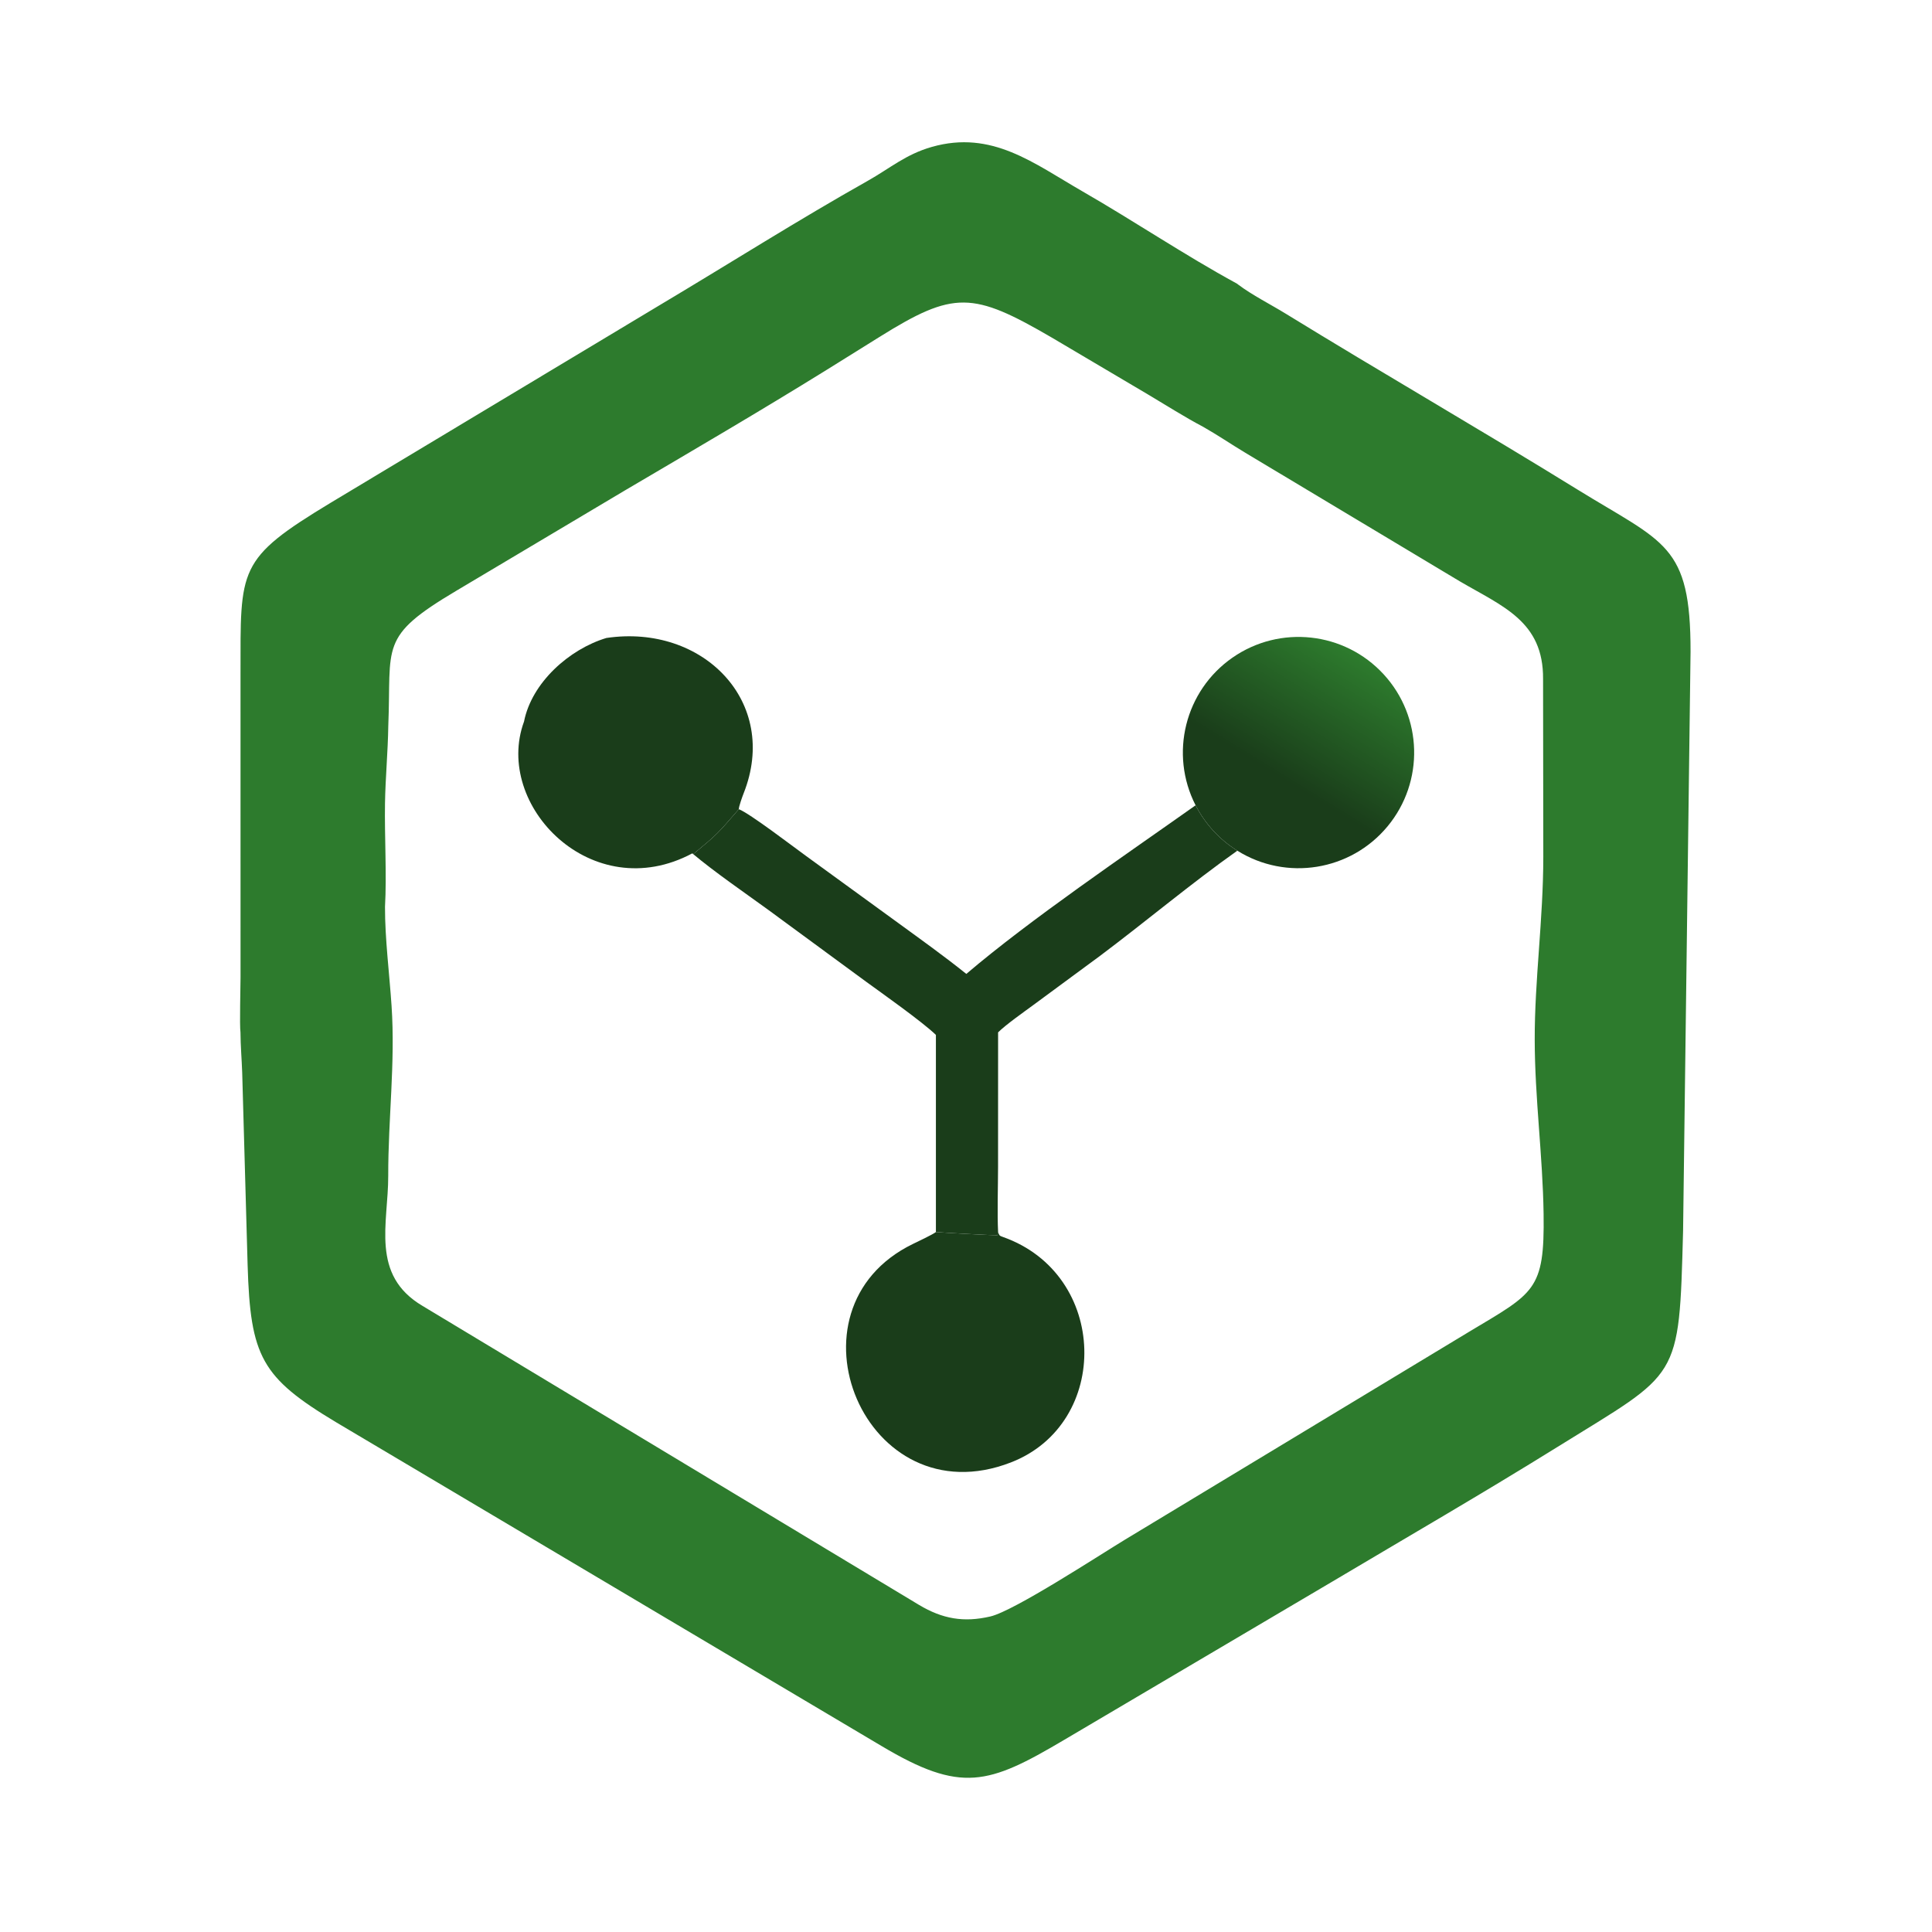
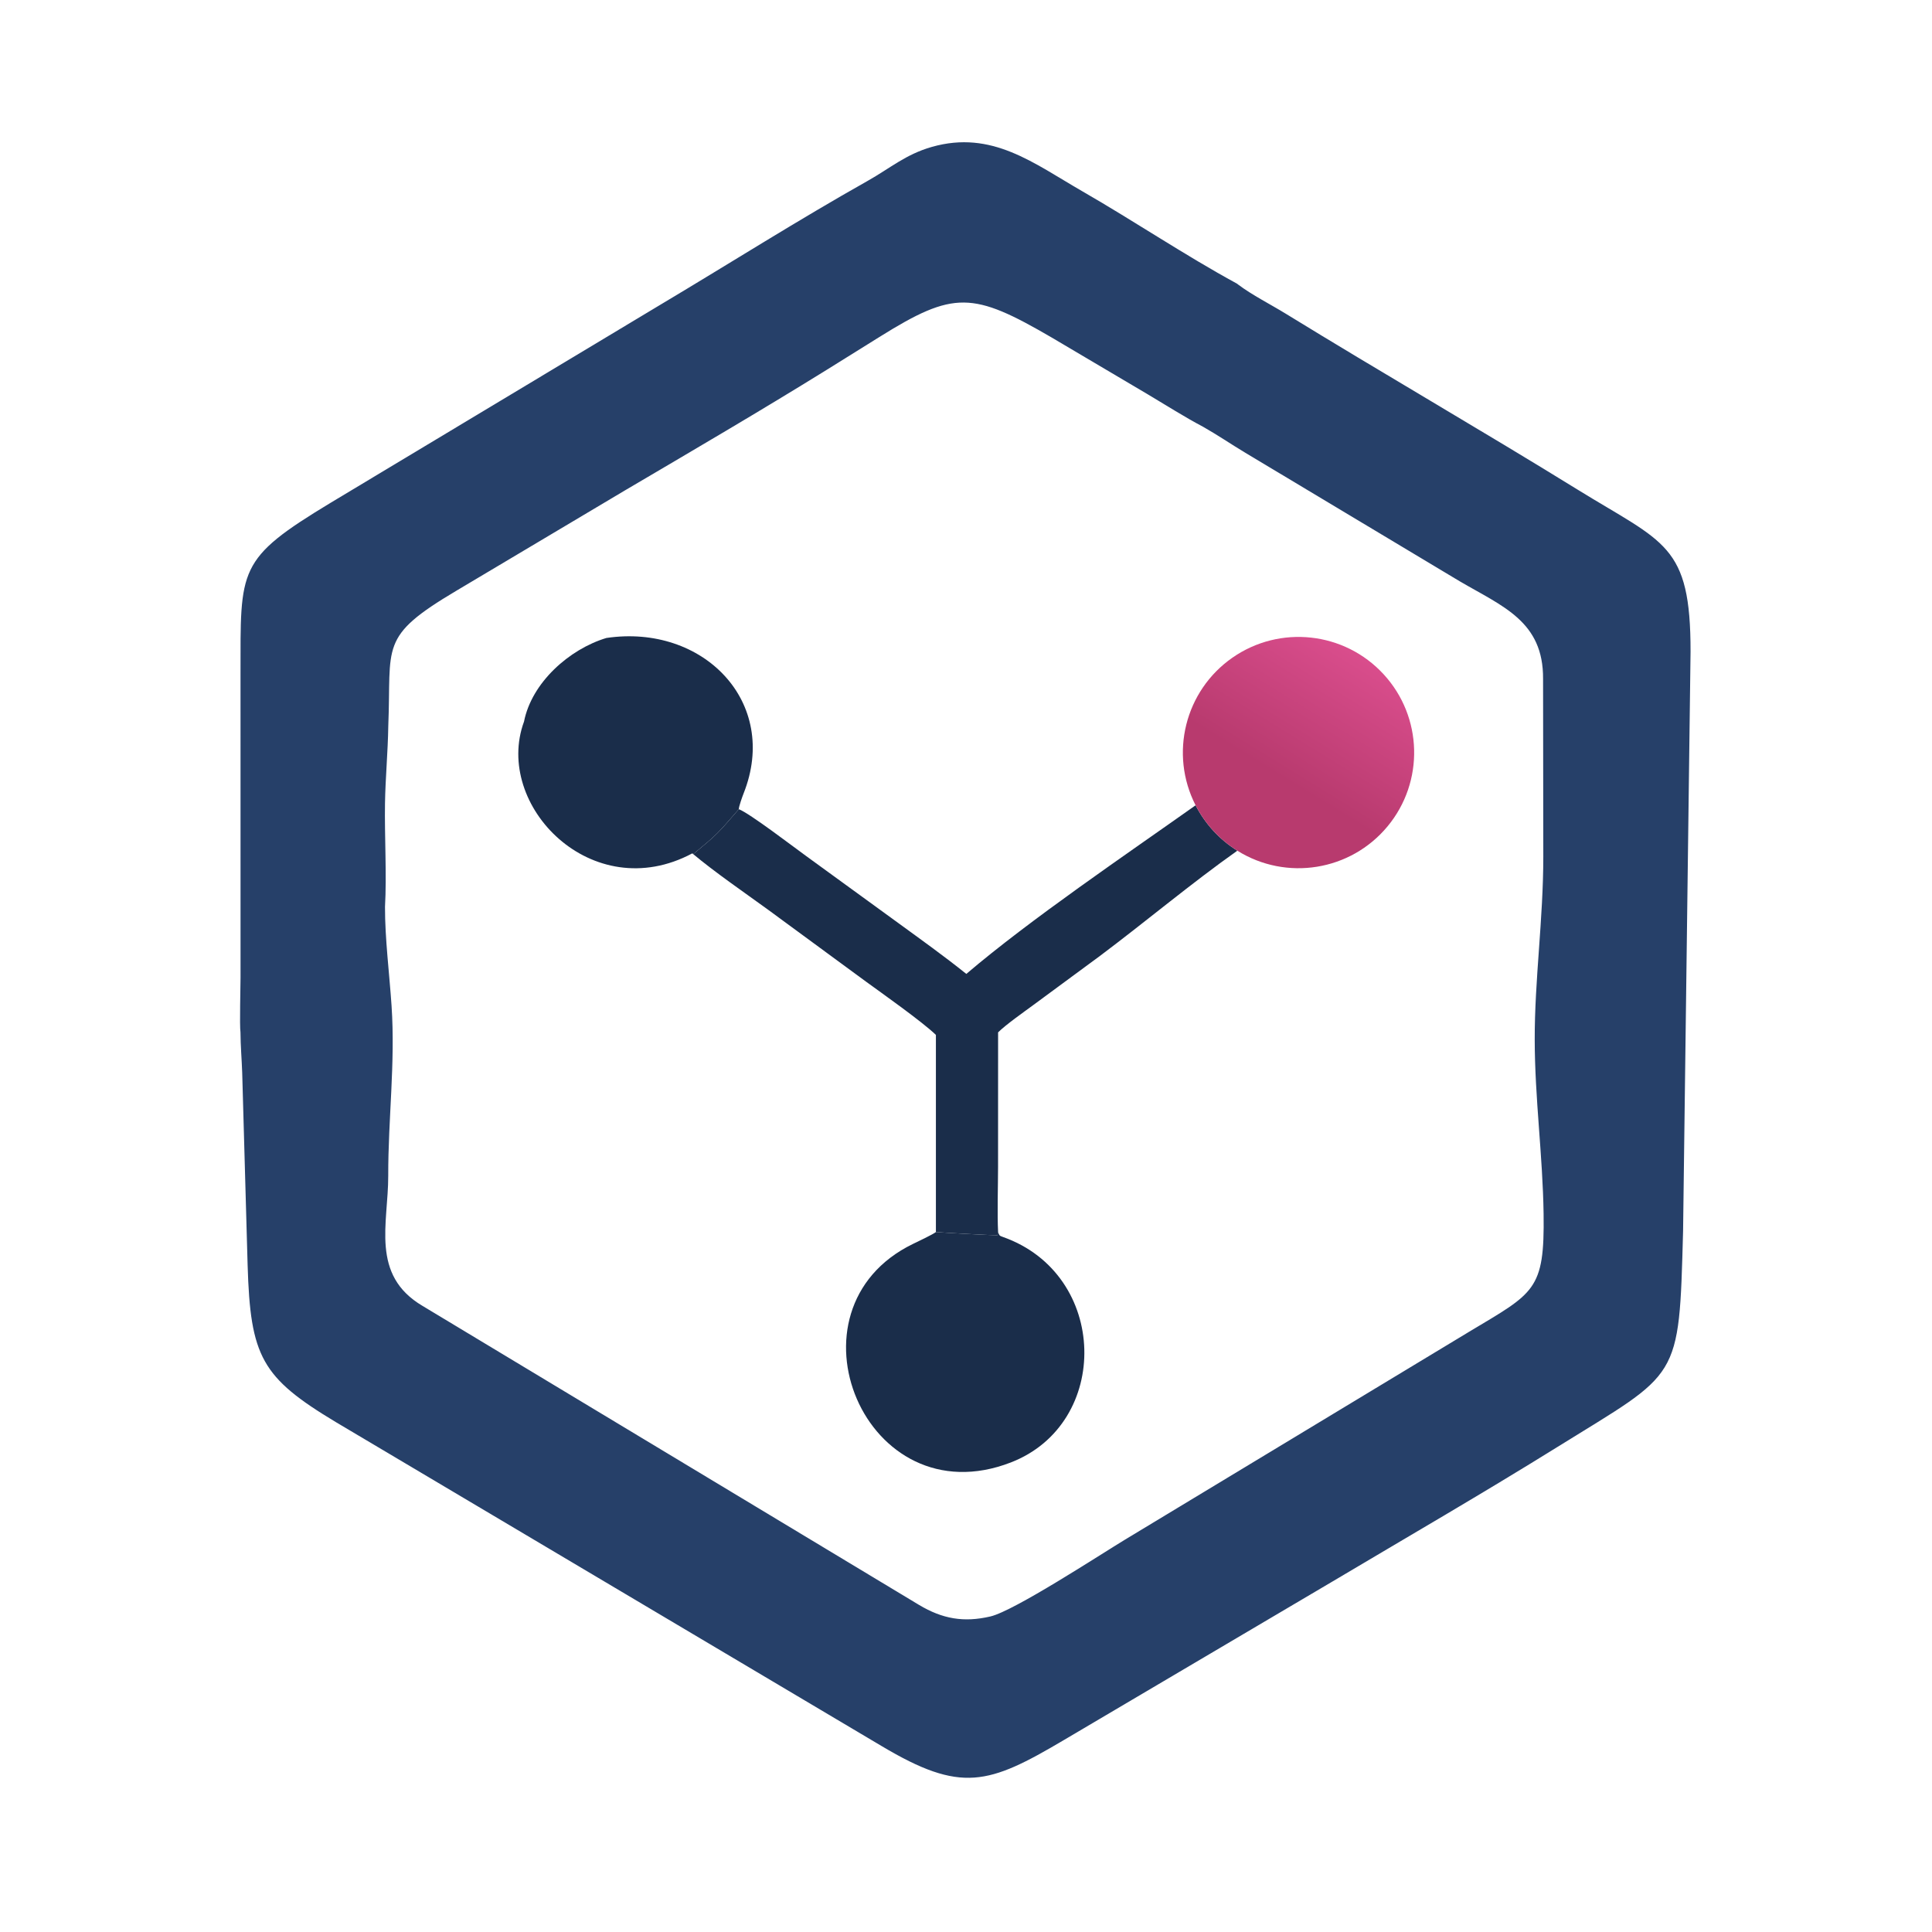
<svg xmlns="http://www.w3.org/2000/svg" width="1024" height="1024" viewBox="0 0 1024 1024" role="img" aria-label="YTPN Logo">
  <defs>
    <linearGradient id="ytpn-gradient-light" gradientUnits="userSpaceOnUse" x1="700" y1="425" x2="740" y2="360">
-       <stop offset="0" stop-color="#1a3d1a" />
-       <stop offset="1" stop-color="#2d7b2d" />
+       <stop offset="0" stop-color="#b83a6e" />
+       <stop offset="1" stop-color="#d94d8c" />
    </linearGradient>
  </defs>
-   <path fill="#2d7b2d" d="M127.46 547.177C126.932 543.37 127.492 523.278 127.492 517.991L127.478 357.399C127.526 301.117 125.583 296.487 175.393 266.394L351.029 160.905C387.235 139.313 423.025 116.617 459.78 95.924C471.818 89.147 480.097 81.776 493.91 77.858C525.777 68.82 547.754 86.481 573.854 101.499C601.07 117.16 628.112 135.37 655.572 150.307L656.271 150.84C663.701 156.428 673.398 161.305 681.425 166.239C732.594 197.693 784.788 227.776 835.875 259.335C882.234 287.974 896.081 288.26 896.029 345.444L892.068 652.499C889.903 732.758 890.474 726.527 825.365 766.986C785.824 791.557 745.514 814.887 705.509 838.661L563.859 922.27C523.831 945.932 509.464 950.579 467.216 925.408L178.173 753.85C138.607 730.095 132.698 719.155 131.241 670.504L128.369 568.504C128.122 561.407 127.495 554.262 127.46 547.177ZM637.566 226.146C628.712 221.537 617.321 214.351 608.591 209.15L557.468 178.924C515.525 154.494 505.639 153.942 466.118 178.605L438.178 196.018C403.078 217.777 366.826 238.975 331.24 259.921L241.791 313.155C200.494 337.691 207.57 341.902 205.796 384.9C205.595 398.555 204.276 412.271 204.056 425.819C203.776 443.037 205.015 463.935 204.059 480.614C204.01 497.414 206.409 516.29 207.542 533.193C209.573 563.49 205.705 592.966 205.77 623.247C205.824 648.328 196.198 675.727 223.933 692.144L487.208 850.698C499.469 858.001 510.759 860.081 524.959 856.748C537.629 853.773 583.225 823.936 596.192 816.093L778.701 705.84C813.202 685.136 818.724 684.106 818.138 643.387C817.694 612.555 813.464 581.918 813.433 551.042C813.364 519.388 817.963 487.396 817.982 454.074L817.86 359.853C818.085 329.256 796.455 321.464 773.612 308.052L660.098 240.012C652.502 235.452 645.284 230.517 637.566 226.146Z" />
-   <path fill="#1a3d1a" d="M633.69 426.826C638.75 436.702 646.395 445.019 655.812 450.89C631.675 467.94 607.003 488.664 582.971 506.675L547.792 532.602C542.738 536.329 533.12 543.08 529.011 547.177L528.99 618.304C528.987 628.392 528.508 643.292 529.011 653.004L528.706 654.676C525.986 654.838 498.525 653.245 496.049 653.004L496.049 548.526C489.032 541.679 467.116 526.19 458.973 520.269L406.914 482.036C395.166 473.514 378.265 461.831 367.437 452.707C380.486 441.912 380.289 441.9 391.295 429.219L391.585 428.889C397.331 431.062 420.513 448.83 427.212 453.67L476.011 489.151C488.257 498.087 500.321 506.684 512.17 516.197C546.116 487.266 596.663 453.054 633.69 426.826Z" />
-   <path fill="#1a3d1a" d="M529.011 653.004C529.742 654.882 529.578 654.914 531.618 655.636C587.723 675.476 589.017 754.485 535.811 775.11C458.546 805.063 412.575 693.941 483.877 659.316C485.968 658.301 494.62 654.211 496.049 653.004C498.525 653.245 525.986 654.838 528.706 654.676L529.011 653.004Z" />
-   <path fill="#1a3d1a" d="M321.383 338.144C372.639 330.536 413.36 372.095 394.124 420.525C393.472 422.169 391.571 427.478 391.585 428.889L391.295 429.219C380.289 441.9 380.486 441.912 367.437 452.707L366.935 452.302C313.823 480.668 261.407 426.862 277.745 382.439C281.823 361.772 301.723 344.07 321.383 338.144Z" />
+   <path fill="#264069" d="M127.46 547.177C126.932 543.37 127.492 523.278 127.492 517.991L127.478 357.399C127.526 301.117 125.583 296.487 175.393 266.394L351.029 160.905C387.235 139.313 423.025 116.617 459.78 95.924C471.818 89.147 480.097 81.776 493.91 77.858C525.777 68.82 547.754 86.481 573.854 101.499C601.07 117.16 628.112 135.37 655.572 150.307L656.271 150.84C663.701 156.428 673.398 161.305 681.425 166.239C732.594 197.693 784.788 227.776 835.875 259.335C882.234 287.974 896.081 288.26 896.029 345.444L892.068 652.499C889.903 732.758 890.474 726.527 825.365 766.986C785.824 791.557 745.514 814.887 705.509 838.661L563.859 922.27C523.831 945.932 509.464 950.579 467.216 925.408L178.173 753.85C138.607 730.095 132.698 719.155 131.241 670.504L128.369 568.504C128.122 561.407 127.495 554.262 127.46 547.177ZM637.566 226.146C628.712 221.537 617.321 214.351 608.591 209.15L557.468 178.924C515.525 154.494 505.639 153.942 466.118 178.605L438.178 196.018C403.078 217.777 366.826 238.975 331.24 259.921L241.791 313.155C200.494 337.691 207.57 341.902 205.796 384.9C205.595 398.555 204.276 412.271 204.056 425.819C203.776 443.037 205.015 463.935 204.059 480.614C204.01 497.414 206.409 516.29 207.542 533.193C209.573 563.49 205.705 592.966 205.77 623.247C205.824 648.328 196.198 675.727 223.933 692.144L487.208 850.698C499.469 858.001 510.759 860.081 524.959 856.748C537.629 853.773 583.225 823.936 596.192 816.093L778.701 705.84C813.202 685.136 818.724 684.106 818.138 643.387C817.694 612.555 813.464 581.918 813.433 551.042C813.364 519.388 817.963 487.396 817.982 454.074L817.86 359.853C818.085 329.256 796.455 321.464 773.612 308.052L660.098 240.012C652.502 235.452 645.284 230.517 637.566 226.146Z" />
+   <path fill="#1a2d4a" d="M633.69 426.826C638.75 436.702 646.395 445.019 655.812 450.89C631.675 467.94 607.003 488.664 582.971 506.675L547.792 532.602C542.738 536.329 533.12 543.08 529.011 547.177L528.99 618.304C528.987 628.392 528.508 643.292 529.011 653.004L528.706 654.676C525.986 654.838 498.525 653.245 496.049 653.004L496.049 548.526C489.032 541.679 467.116 526.19 458.973 520.269L406.914 482.036C395.166 473.514 378.265 461.831 367.437 452.707C380.486 441.912 380.289 441.9 391.295 429.219L391.585 428.889C397.331 431.062 420.513 448.83 427.212 453.67L476.011 489.151C488.257 498.087 500.321 506.684 512.17 516.197C546.116 487.266 596.663 453.054 633.69 426.826Z" />
+   <path fill="#1a2d4a" d="M529.011 653.004C529.742 654.882 529.578 654.914 531.618 655.636C587.723 675.476 589.017 754.485 535.811 775.11C458.546 805.063 412.575 693.941 483.877 659.316C485.968 658.301 494.62 654.211 496.049 653.004C498.525 653.245 525.986 654.838 528.706 654.676L529.011 653.004Z" />
+   <path fill="#1a2d4a" d="M321.383 338.144C372.639 330.536 413.36 372.095 394.124 420.525C393.472 422.169 391.571 427.478 391.585 428.889L391.295 429.219C380.289 441.9 380.486 441.912 367.437 452.707L366.935 452.302C313.823 480.668 261.407 426.862 277.745 382.439C281.823 361.772 301.723 344.07 321.383 338.144Z" />
  <path fill="url(#ytpn-gradient-light)" d="M633.69 426.826C619.709 399.535 628.046 366.111 653.208 348.584C678.37 331.058 712.612 334.823 733.365 357.398C754.117 379.973 754.994 414.41 735.416 438.011C715.839 461.613 681.832 467.114 655.812 450.89C646.395 445.019 638.75 436.702 633.69 426.826Z" />
</svg>
